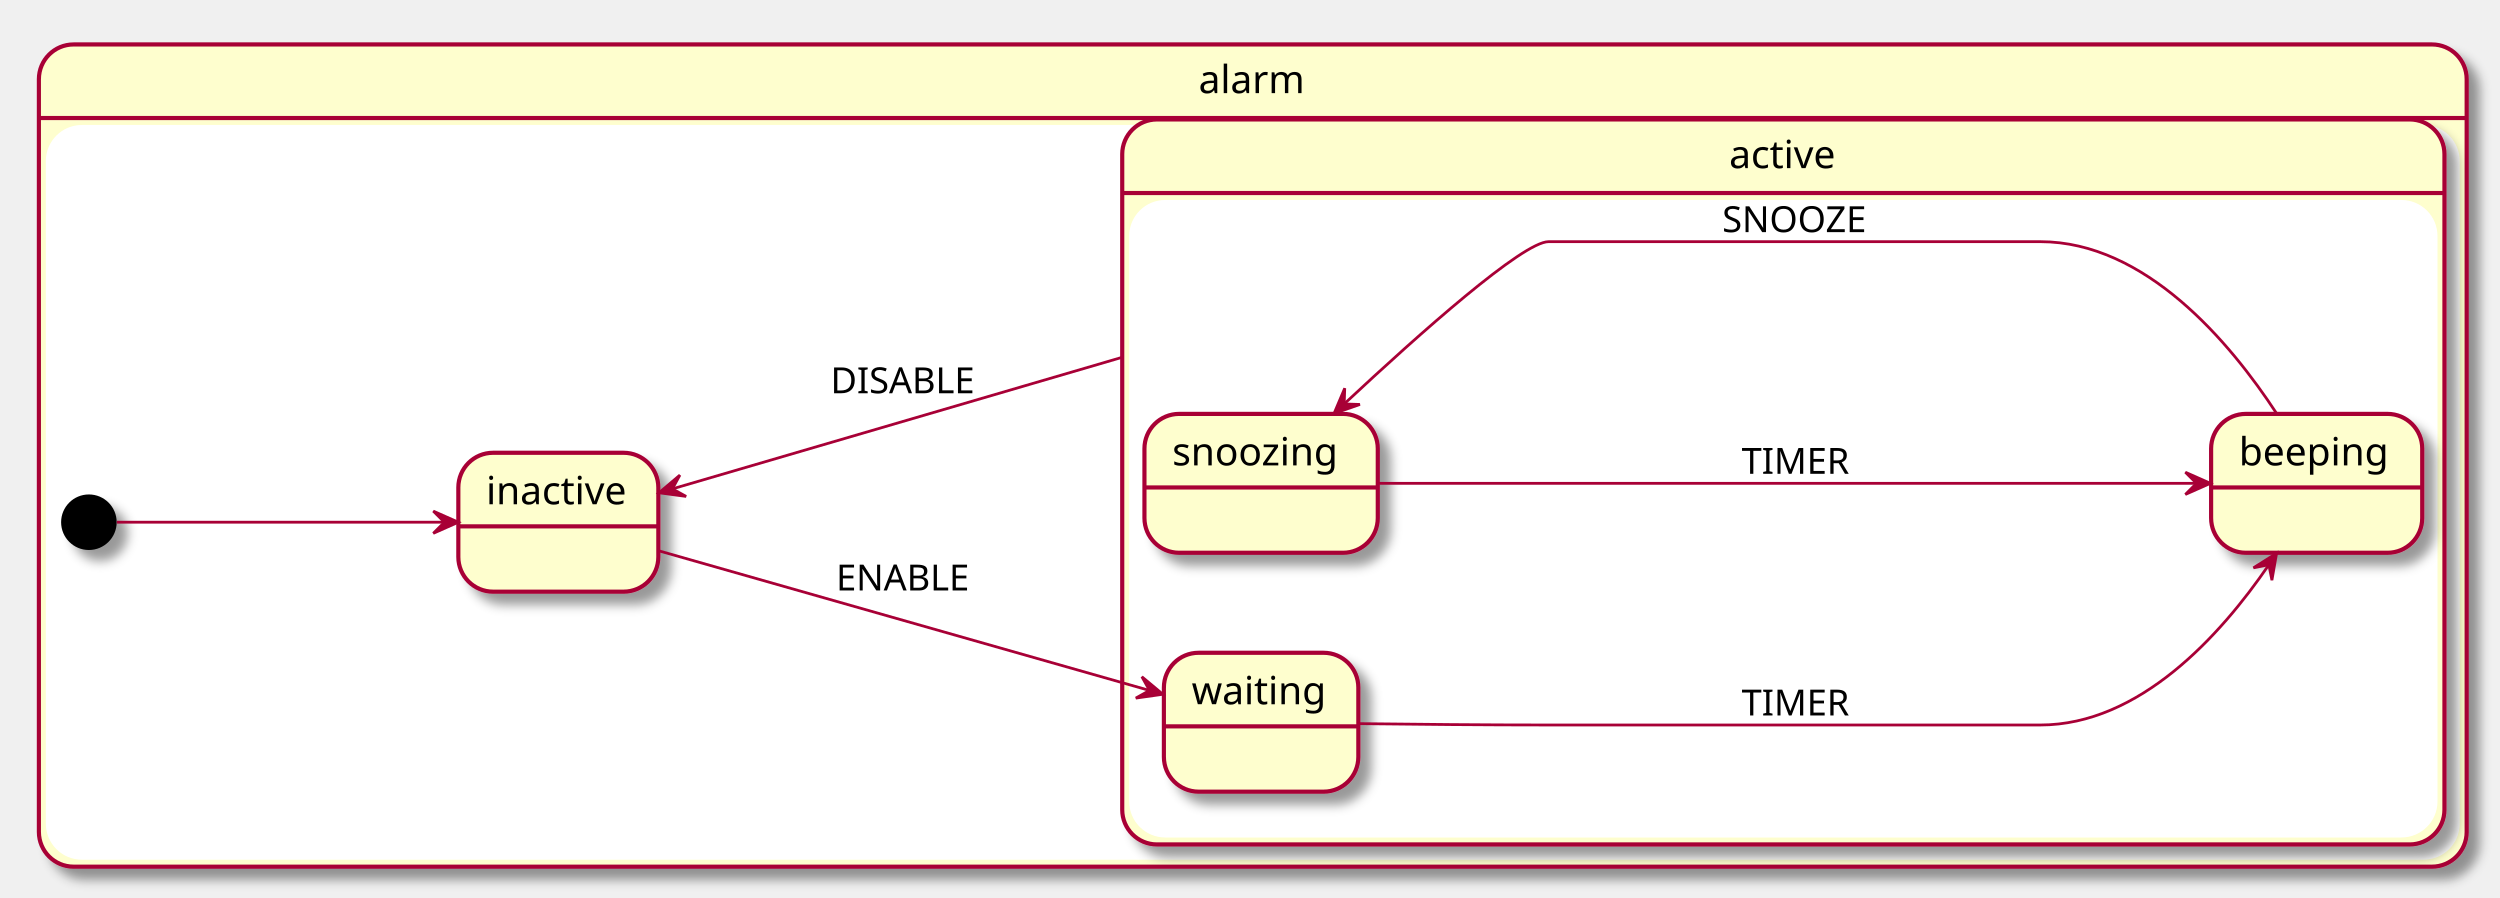
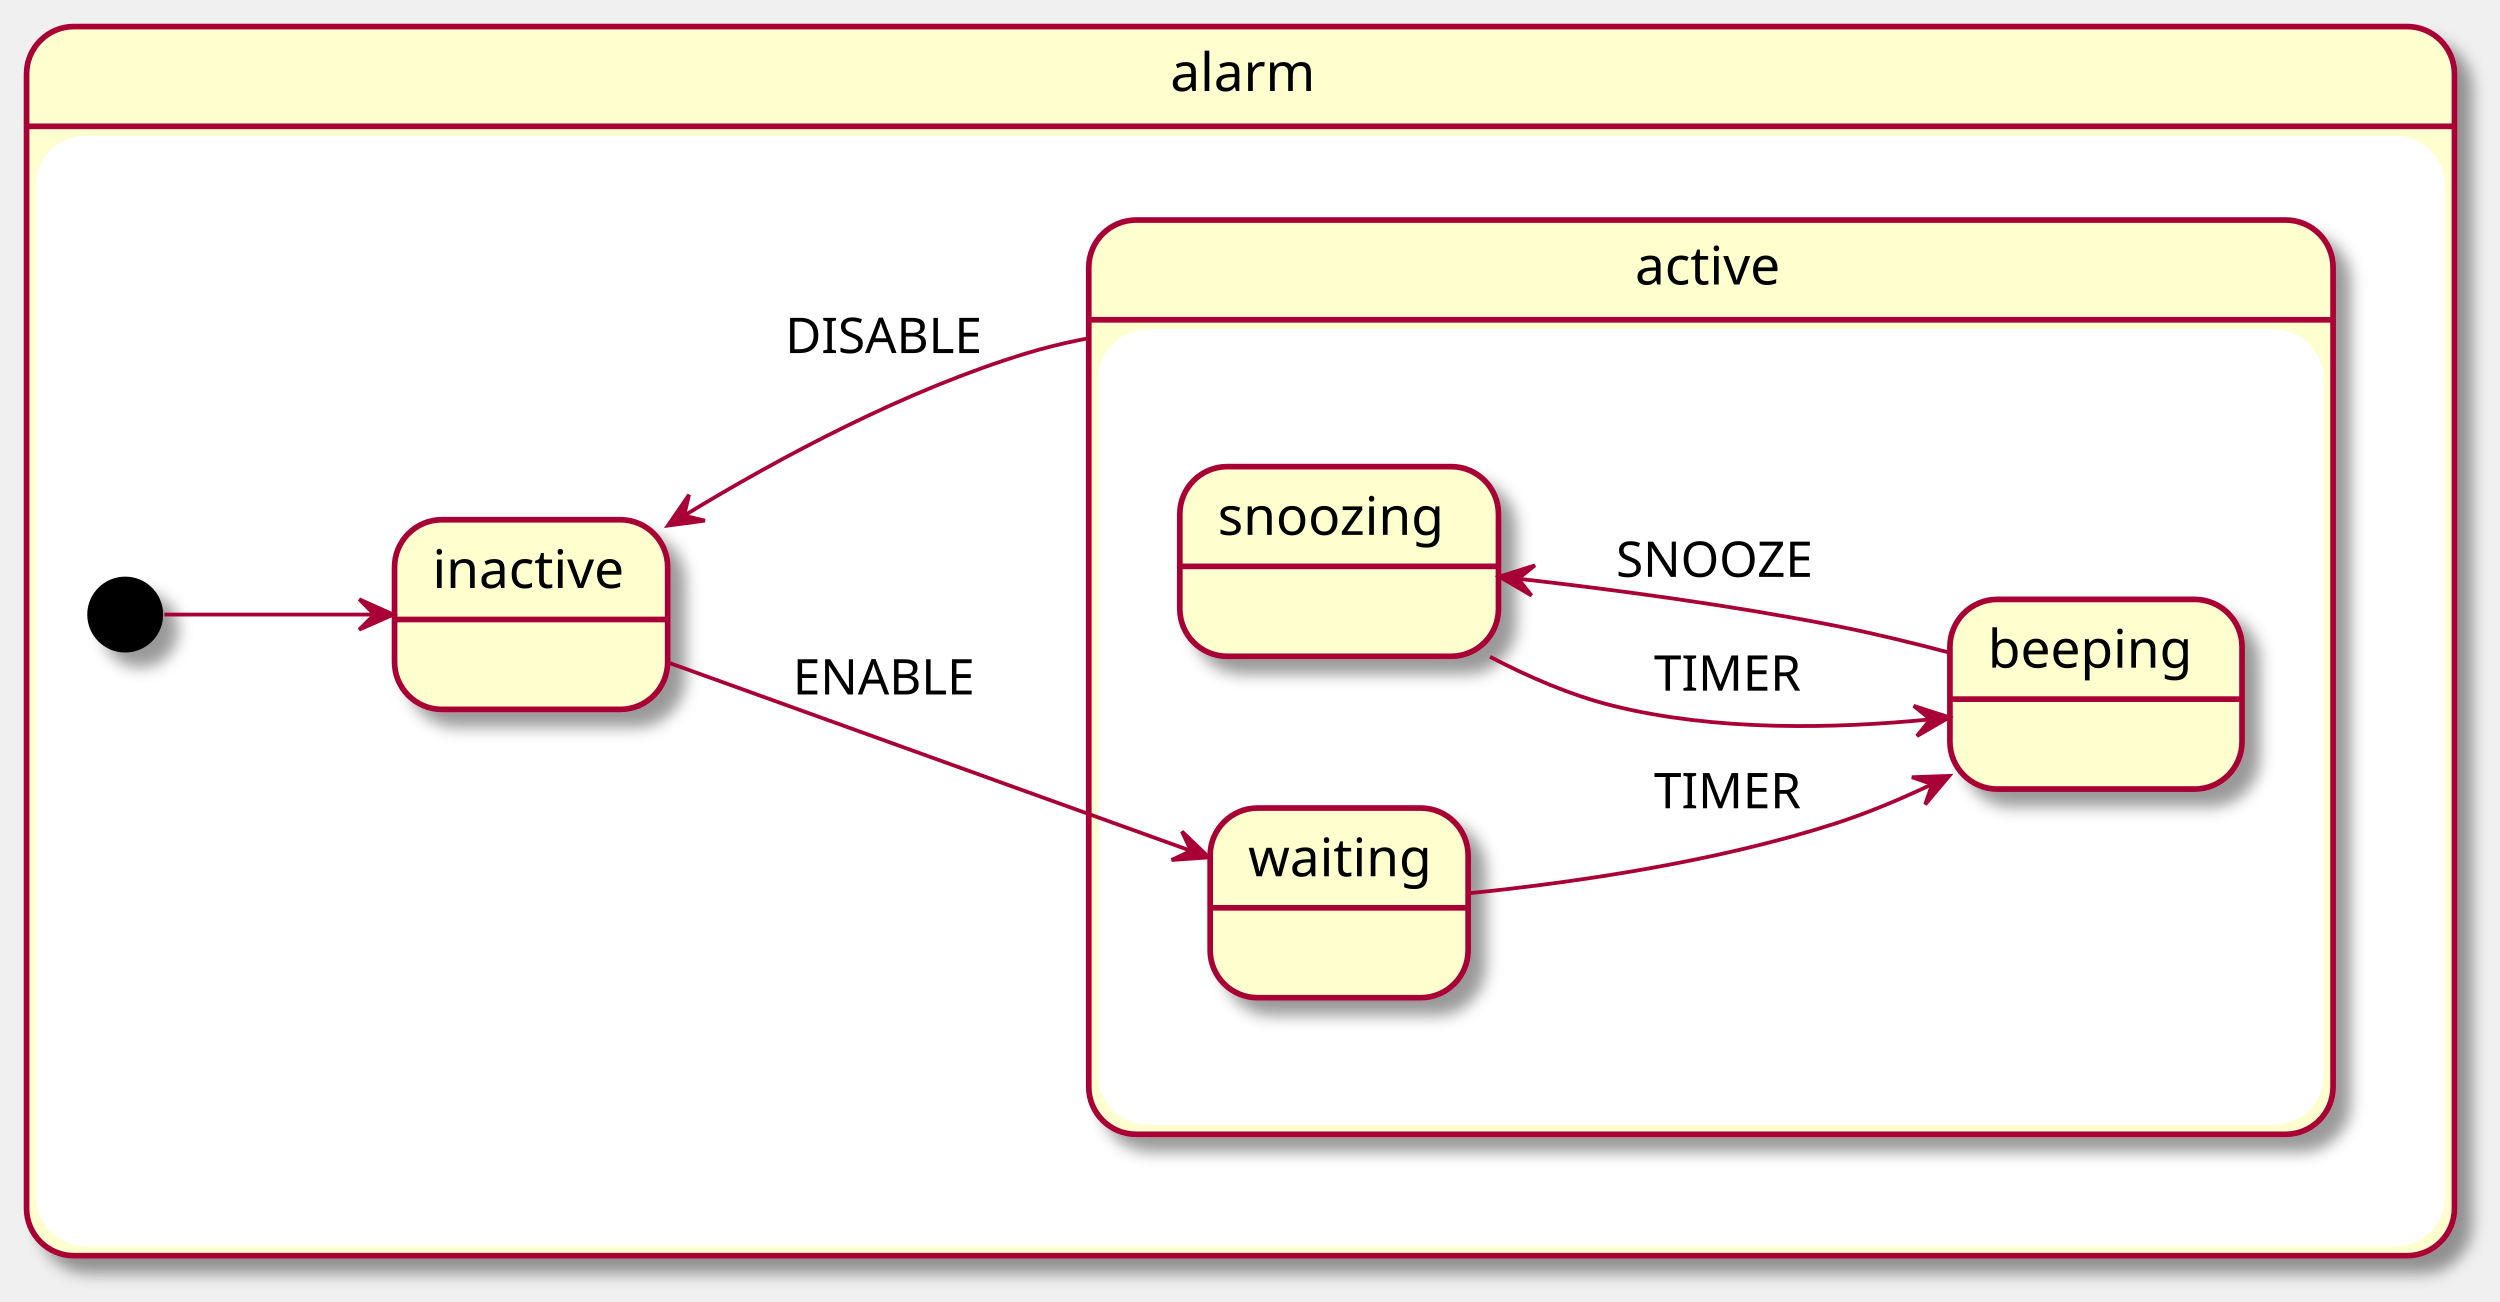
- <svg xmlns="http://www.w3.org/2000/svg" contentScriptType="application/ecmascript" contentStyleType="text/css" height="323px" preserveAspectRatio="none" style="width:900px;height:323px;" version="1.1" viewBox="0 0 900 323" width="900px" zoomAndPan="magnify">
+ <svg xmlns="http://www.w3.org/2000/svg" contentScriptType="application/ecmascript" contentStyleType="text/css" height="343px" preserveAspectRatio="none" style="width:659px;height:343px;" version="1.1" viewBox="0 0 659 343" width="659px" zoomAndPan="magnify">
  <defs>
    <filter height="300%" id="f1vdetpo4qnpo8" width="300%" x="-1" y="-1">
      <feGaussianBlur result="blurOut" stdDeviation="2.0" />
      <feColorMatrix in="blurOut" result="blurOut2" type="matrix" values="0 0 0 0 0 0 0 0 0 0 0 0 0 0 0 0 0 0 .4 0" />
      <feOffset dx="4.0" dy="4.0" in="blurOut2" result="blurOut3" />
      <feBlend in="SourceGraphic" in2="blurOut3" mode="normal" />
    </filter>
  </defs>
  <g>
-     <rect fill="#FEFECE" filter="url(#f1vdetpo4qnpo8)" height="296" rx="12.5" ry="12.5" style="stroke: #A80036; stroke-width: 1.5;" width="874" x="14" y="16" />
-     <rect fill="#FFFFFF" height="263.512" rx="12.5" ry="12.5" style="stroke: #FFFFFF; stroke-width: 1.0;" width="868" x="17" y="45.488" />
-     <line style="stroke: #A80036; stroke-width: 1.5;" x1="14" x2="888" y1="42.488" y2="42.488" />
-     <text fill="#000000" font-family="sans-serif" font-size="14" lengthAdjust="spacingAndGlyphs" textLength="39" x="431.5" y="33.535">alarm</text>
-     <rect fill="#FEFECE" filter="url(#f1vdetpo4qnpo8)" height="261" rx="12.5" ry="12.5" style="stroke: #A80036; stroke-width: 1.5;" width="476" x="404" y="43" />
-     <rect fill="#FFFFFF" height="228.512" rx="12.5" ry="12.5" style="stroke: #FFFFFF; stroke-width: 1.0;" width="470" x="407" y="72.488" />
-     <line style="stroke: #A80036; stroke-width: 1.5;" x1="404" x2="880" y1="69.488" y2="69.488" />
-     <text fill="#000000" font-family="sans-serif" font-size="14" lengthAdjust="spacingAndGlyphs" textLength="39" x="622.5" y="60.535">active</text>
-     <ellipse cx="32" cy="188" fill="#000000" filter="url(#f1vdetpo4qnpo8)" rx="10" ry="10" style="stroke: none; stroke-width: 1.0;" />
-     <rect fill="#FEFECE" filter="url(#f1vdetpo4qnpo8)" height="50" rx="12.5" ry="12.5" style="stroke: #A80036; stroke-width: 1.5;" width="72" x="165" y="163" />
-     <line style="stroke: #A80036; stroke-width: 1.5;" x1="165" x2="237" y1="189.488" y2="189.488" />
-     <text fill="#000000" font-family="sans-serif" font-size="14" lengthAdjust="spacingAndGlyphs" textLength="52" x="175" y="181.535">inactive</text>
-     <rect fill="#FEFECE" filter="url(#f1vdetpo4qnpo8)" height="50" rx="12.5" ry="12.5" style="stroke: #A80036; stroke-width: 1.5;" width="84" x="412" y="149" />
-     <line style="stroke: #A80036; stroke-width: 1.5;" x1="412" x2="496" y1="175.488" y2="175.488" />
-     <text fill="#000000" font-family="sans-serif" font-size="14" lengthAdjust="spacingAndGlyphs" textLength="64" x="422" y="167.535">snoozing</text>
-     <rect fill="#FEFECE" filter="url(#f1vdetpo4qnpo8)" height="50" rx="12.5" ry="12.5" style="stroke: #A80036; stroke-width: 1.5;" width="70" x="419" y="235" />
-     <line style="stroke: #A80036; stroke-width: 1.5;" x1="419" x2="489" y1="261.488" y2="261.488" />
-     <text fill="#000000" font-family="sans-serif" font-size="14" lengthAdjust="spacingAndGlyphs" textLength="50" x="429" y="253.535">waiting</text>
-     <rect fill="#FEFECE" filter="url(#f1vdetpo4qnpo8)" height="50" rx="12.5" ry="12.5" style="stroke: #A80036; stroke-width: 1.5;" width="76" x="796" y="149" />
-     <line style="stroke: #A80036; stroke-width: 1.5;" x1="796" x2="872" y1="175.488" y2="175.488" />
-     <text fill="#000000" font-family="sans-serif" font-size="14" lengthAdjust="spacingAndGlyphs" textLength="56" x="806" y="167.535">beeping</text>
-     <path d="M42.066,188 C64.712,188 120.743,188 159.825,188 " fill="none" id="*start*alarm-alarm.inactive" style="stroke: #A80036; stroke-width: 1.0;" />
-     <polygon fill="#A80036" points="164.982,188,155.982,184,159.982,188,155.982,192,164.982,188" style="stroke: #A80036; stroke-width: 1.0;" />
-     <path d="M237.249,198.316 C284.011,211.624 365.107,234.702 413.741,248.543 " fill="none" id="alarm.inactive-alarm.active.waiting" style="stroke: #A80036; stroke-width: 1.0;" />
-     <polygon fill="#A80036" points="418.634,249.935,411.073,243.625,413.825,248.567,408.883,251.319,418.634,249.935" style="stroke: #A80036; stroke-width: 1.0;" />
-     <text fill="#000000" font-family="sans-serif" font-size="13" lengthAdjust="spacingAndGlyphs" textLength="47" x="301" y="212.568">ENABLE</text>
-     <path d="M403.881,128.659 C403.59,128.744 403.298,128.83 403.006,128.915 C402.422,129.086 401.834,129.258 401.242,129.431 C391.781,132.198 381.474,135.213 370.691,138.367 C327.561,150.982 276.817,165.824 242.13,175.97 " fill="none" id="alarm.active-alarm.inactive" style="stroke: #A80036; stroke-width: 1.0;" />
-     <polygon fill="#A80036" points="237.249,177.398,247.01,178.71,242.048,175.994,244.764,171.032,237.249,177.398" style="stroke: #A80036; stroke-width: 1.0;" />
-     <text fill="#000000" font-family="sans-serif" font-size="13" lengthAdjust="spacingAndGlyphs" textLength="51" x="299" y="141.568">DISABLE</text>
-     <path d="M496.3,174 C515.049,174 537.375,174 557.5,174 C557.5,174 557.5,174 734.5,174 C752.816,174 773.029,174 790.425,174 " fill="none" id="alarm.active.snoozing-alarm.active.beeping" style="stroke: #A80036; stroke-width: 1.0;" />
-     <polygon fill="#A80036" points="795.728,174,786.728,170,790.728,174,786.728,178,795.728,174" style="stroke: #A80036; stroke-width: 1.0;" />
-     <text fill="#000000" font-family="sans-serif" font-size="13" lengthAdjust="spacingAndGlyphs" textLength="38" x="627" y="170.568">TIMER</text>
-     <path d="M819.573,148.836 C802.752,123.142 772.362,87 734.5,87 C557.5,87 557.5,87 557.5,87 C548.271,87 511.322,119.833 484.193,145.159 " fill="none" id="alarm.active.beeping-alarm.active.snoozing" style="stroke: #A80036; stroke-width: 1.0;" />
-     <polygon fill="#A80036" points="480.266,148.836,489.569,145.604,483.916,145.418,484.101,139.764,480.266,148.836" style="stroke: #A80036; stroke-width: 1.0;" />
-     <text fill="#000000" font-family="sans-serif" font-size="13" lengthAdjust="spacingAndGlyphs" textLength="52" x="620" y="83.568">SNOOZE</text>
-     <path d="M489.447,260.512 C509.432,260.758 534.858,261 557.5,261 C557.5,261 557.5,261 734.5,261 C770.291,261 799.405,228.703 816.692,203.466 " fill="none" id="alarm.active.waiting-alarm.active.beeping" style="stroke: #A80036; stroke-width: 1.0;" />
-     <polygon fill="#A80036" points="819.573,199.164,811.241,204.417,816.791,203.319,817.889,208.868,819.573,199.164" style="stroke: #A80036; stroke-width: 1.0;" />
-     <text fill="#000000" font-family="sans-serif" font-size="13" lengthAdjust="spacingAndGlyphs" textLength="38" x="627" y="257.568">TIMER</text>
+     <rect fill="#FEFECE" filter="url(#f1vdetpo4qnpo8)" height="324" rx="12.5" ry="12.5" style="stroke: #A80036; stroke-width: 1.5;" width="640" x="7" y="7" />
+     <rect fill="#FFFFFF" height="291.703" rx="12.5" ry="12.5" style="stroke: #FFFFFF; stroke-width: 1.0;" width="634" x="10" y="36.297" />
+     <line style="stroke: #A80036; stroke-width: 1.5;" x1="7" x2="647" y1="33.297" y2="33.297" />
+     <text fill="#000000" font-family="sans-serif" font-size="14" lengthAdjust="spacingAndGlyphs" textLength="37" x="308.5" y="23.995">alarm</text>
+     <rect fill="#FEFECE" filter="url(#f1vdetpo4qnpo8)" height="241" rx="12.5" ry="12.5" style="stroke: #A80036; stroke-width: 1.5;" width="328" x="287" y="58" />
+     <rect fill="#FFFFFF" height="208.703" rx="12.5" ry="12.5" style="stroke: #FFFFFF; stroke-width: 1.0;" width="322" x="290" y="87.297" />
+     <line style="stroke: #A80036; stroke-width: 1.5;" x1="287" x2="615" y1="84.297" y2="84.297" />
+     <text fill="#000000" font-family="sans-serif" font-size="14" lengthAdjust="spacingAndGlyphs" textLength="40" x="431" y="74.995">active</text>
+     <ellipse cx="33" cy="162" fill="#000000" filter="url(#f1vdetpo4qnpo8)" rx="10" ry="10" style="stroke: none; stroke-width: 1.0;" />
+     <g id="alarm.alarm.inactive">
+       <rect fill="#FEFECE" filter="url(#f1vdetpo4qnpo8)" height="50" rx="12.5" ry="12.5" style="stroke: #A80036; stroke-width: 1.5;" width="72" x="104" y="137" />
+       <line style="stroke: #A80036; stroke-width: 1.5;" x1="104" x2="176" y1="163.297" y2="163.297" />
+       <text fill="#000000" font-family="sans-serif" font-size="14" lengthAdjust="spacingAndGlyphs" textLength="52" x="114" y="154.995">inactive</text>
+     </g>
+     <g id="alarm.active.snoozing">
+       <rect fill="#FEFECE" filter="url(#f1vdetpo4qnpo8)" height="50" rx="12.5" ry="12.5" style="stroke: #A80036; stroke-width: 1.5;" width="84" x="311" y="123" />
+       <line style="stroke: #A80036; stroke-width: 1.5;" x1="311" x2="395" y1="149.297" y2="149.297" />
+       <text fill="#000000" font-family="sans-serif" font-size="14" lengthAdjust="spacingAndGlyphs" textLength="64" x="321" y="140.995">snoozing</text>
+     </g>
+     <g id="alarm.inactive.alarm.active.waiting">
+       <rect fill="#FEFECE" filter="url(#f1vdetpo4qnpo8)" height="50" rx="12.5" ry="12.5" style="stroke: #A80036; stroke-width: 1.5;" width="68" x="319" y="213" />
+       <line style="stroke: #A80036; stroke-width: 1.5;" x1="319" x2="387" y1="239.297" y2="239.297" />
+       <text fill="#000000" font-family="sans-serif" font-size="14" lengthAdjust="spacingAndGlyphs" textLength="48" x="329" y="230.995">waiting</text>
+     </g>
+     <g id="alarm.active.snoozing.alarm.active.beeping">
+       <rect fill="#FEFECE" filter="url(#f1vdetpo4qnpo8)" height="50" rx="12.5" ry="12.5" style="stroke: #A80036; stroke-width: 1.5;" width="77" x="514" y="158" />
+       <line style="stroke: #A80036; stroke-width: 1.5;" x1="514" x2="591" y1="184.297" y2="184.297" />
+       <text fill="#000000" font-family="sans-serif" font-size="14" lengthAdjust="spacingAndGlyphs" textLength="57" x="524" y="175.995">beeping</text>
+     </g>
+     <path d="M43.32,162 C55.72,162 78.43,162 98.62,162 " fill="none" id="*start*alarm-to-alarm.inactive" style="stroke: #A80036; stroke-width: 1.0;" />
+     <polygon fill="#A80036" points="103.69,162,94.701,157.974,98.69,161.986,94.679,165.974,103.69,162" style="stroke: #A80036; stroke-width: 1.0;" />
+     <path d="M176.32,174.72 C214.27,188.39 274.39,210.05 313.52,224.14 " fill="none" id="alarm.inactive-to-alarm.active.waiting" style="stroke: #A80036; stroke-width: 1.0;" />
+     <polygon fill="#A80036" points="318.66,225.99,311.557,219.167,313.958,224.289,308.836,226.69,318.66,225.99" style="stroke: #A80036; stroke-width: 1.0;" />
+     <text fill="#000000" font-family="sans-serif" font-size="13" lengthAdjust="spacingAndGlyphs" textLength="51" x="209" y="183.067">ENABLE</text>
+     <path d="M286.913,89.165 C286.774,89.191 286.635,89.218 286.495,89.244 C286.217,89.298 285.938,89.352 285.66,89.407 C285.104,89.516 284.548,89.628 283.994,89.742 C279.56,90.657 275.194,91.734 271,93 C238.88,102.7 205.5,120.6 180.61,135.75 " fill="none" id="alarm.active-to-alarm.inactive" style="stroke: #A80036; stroke-width: 1.0;" />
+     <polygon fill="#A80036" points="176.06,138.54,185.822,137.239,180.321,135.923,181.636,130.422,176.06,138.54" style="stroke: #A80036; stroke-width: 1.0;" />
+     <text fill="#000000" font-family="sans-serif" font-size="13" lengthAdjust="spacingAndGlyphs" textLength="55" x="207" y="93.067">DISABLE</text>
+     <path d="M392.78,173.13 C402.87,178.43 414.02,183.25 425,186 C452.25,192.83 483.85,192.09 508.65,189.64 " fill="none" id="alarm.active.snoozing-to-alarm.active.beeping" style="stroke: #A80036; stroke-width: 1.0;" />
+     <polygon fill="#A80036" points="513.83,189.09,504.457,186.064,508.858,189.619,505.303,194.019,513.83,189.09" style="stroke: #A80036; stroke-width: 1.0;" />
+     <text fill="#000000" font-family="sans-serif" font-size="13" lengthAdjust="spacingAndGlyphs" textLength="37" x="436" y="182.067">TIMER</text>
+     <path d="M513.86,172.03 C504.19,169.47 493.76,166.93 484,165 C456.48,159.56 425.33,155.41 400.43,152.58 " fill="none" id="alarm.active.beeping-to-alarm.active.snoozing" style="stroke: #A80036; stroke-width: 1.0;" />
+     <polygon fill="#A80036" points="395.21,152,403.707,156.98,400.179,152.558,404.6,149.03,395.21,152" style="stroke: #A80036; stroke-width: 1.0;" />
+     <text fill="#000000" font-family="sans-serif" font-size="13" lengthAdjust="spacingAndGlyphs" textLength="57" x="426" y="152.067">SNOOZE</text>
+     <path d="M387.25,235.46 C413.91,232.75 452.03,227.36 484,217 C492.43,214.27 501.1,210.62 509.31,206.71 " fill="none" id="alarm.active.waiting-to-alarm.active.beeping" style="stroke: #A80036; stroke-width: 1.0;" />
+     <polygon fill="#A80036" points="513.82,204.53,503.977,204.876,509.325,206.72,507.481,212.068,513.82,204.53" style="stroke: #A80036; stroke-width: 1.0;" />
+     <text fill="#000000" font-family="sans-serif" font-size="13" lengthAdjust="spacingAndGlyphs" textLength="37" x="436" y="213.067">TIMER</text>
  </g>
</svg>
